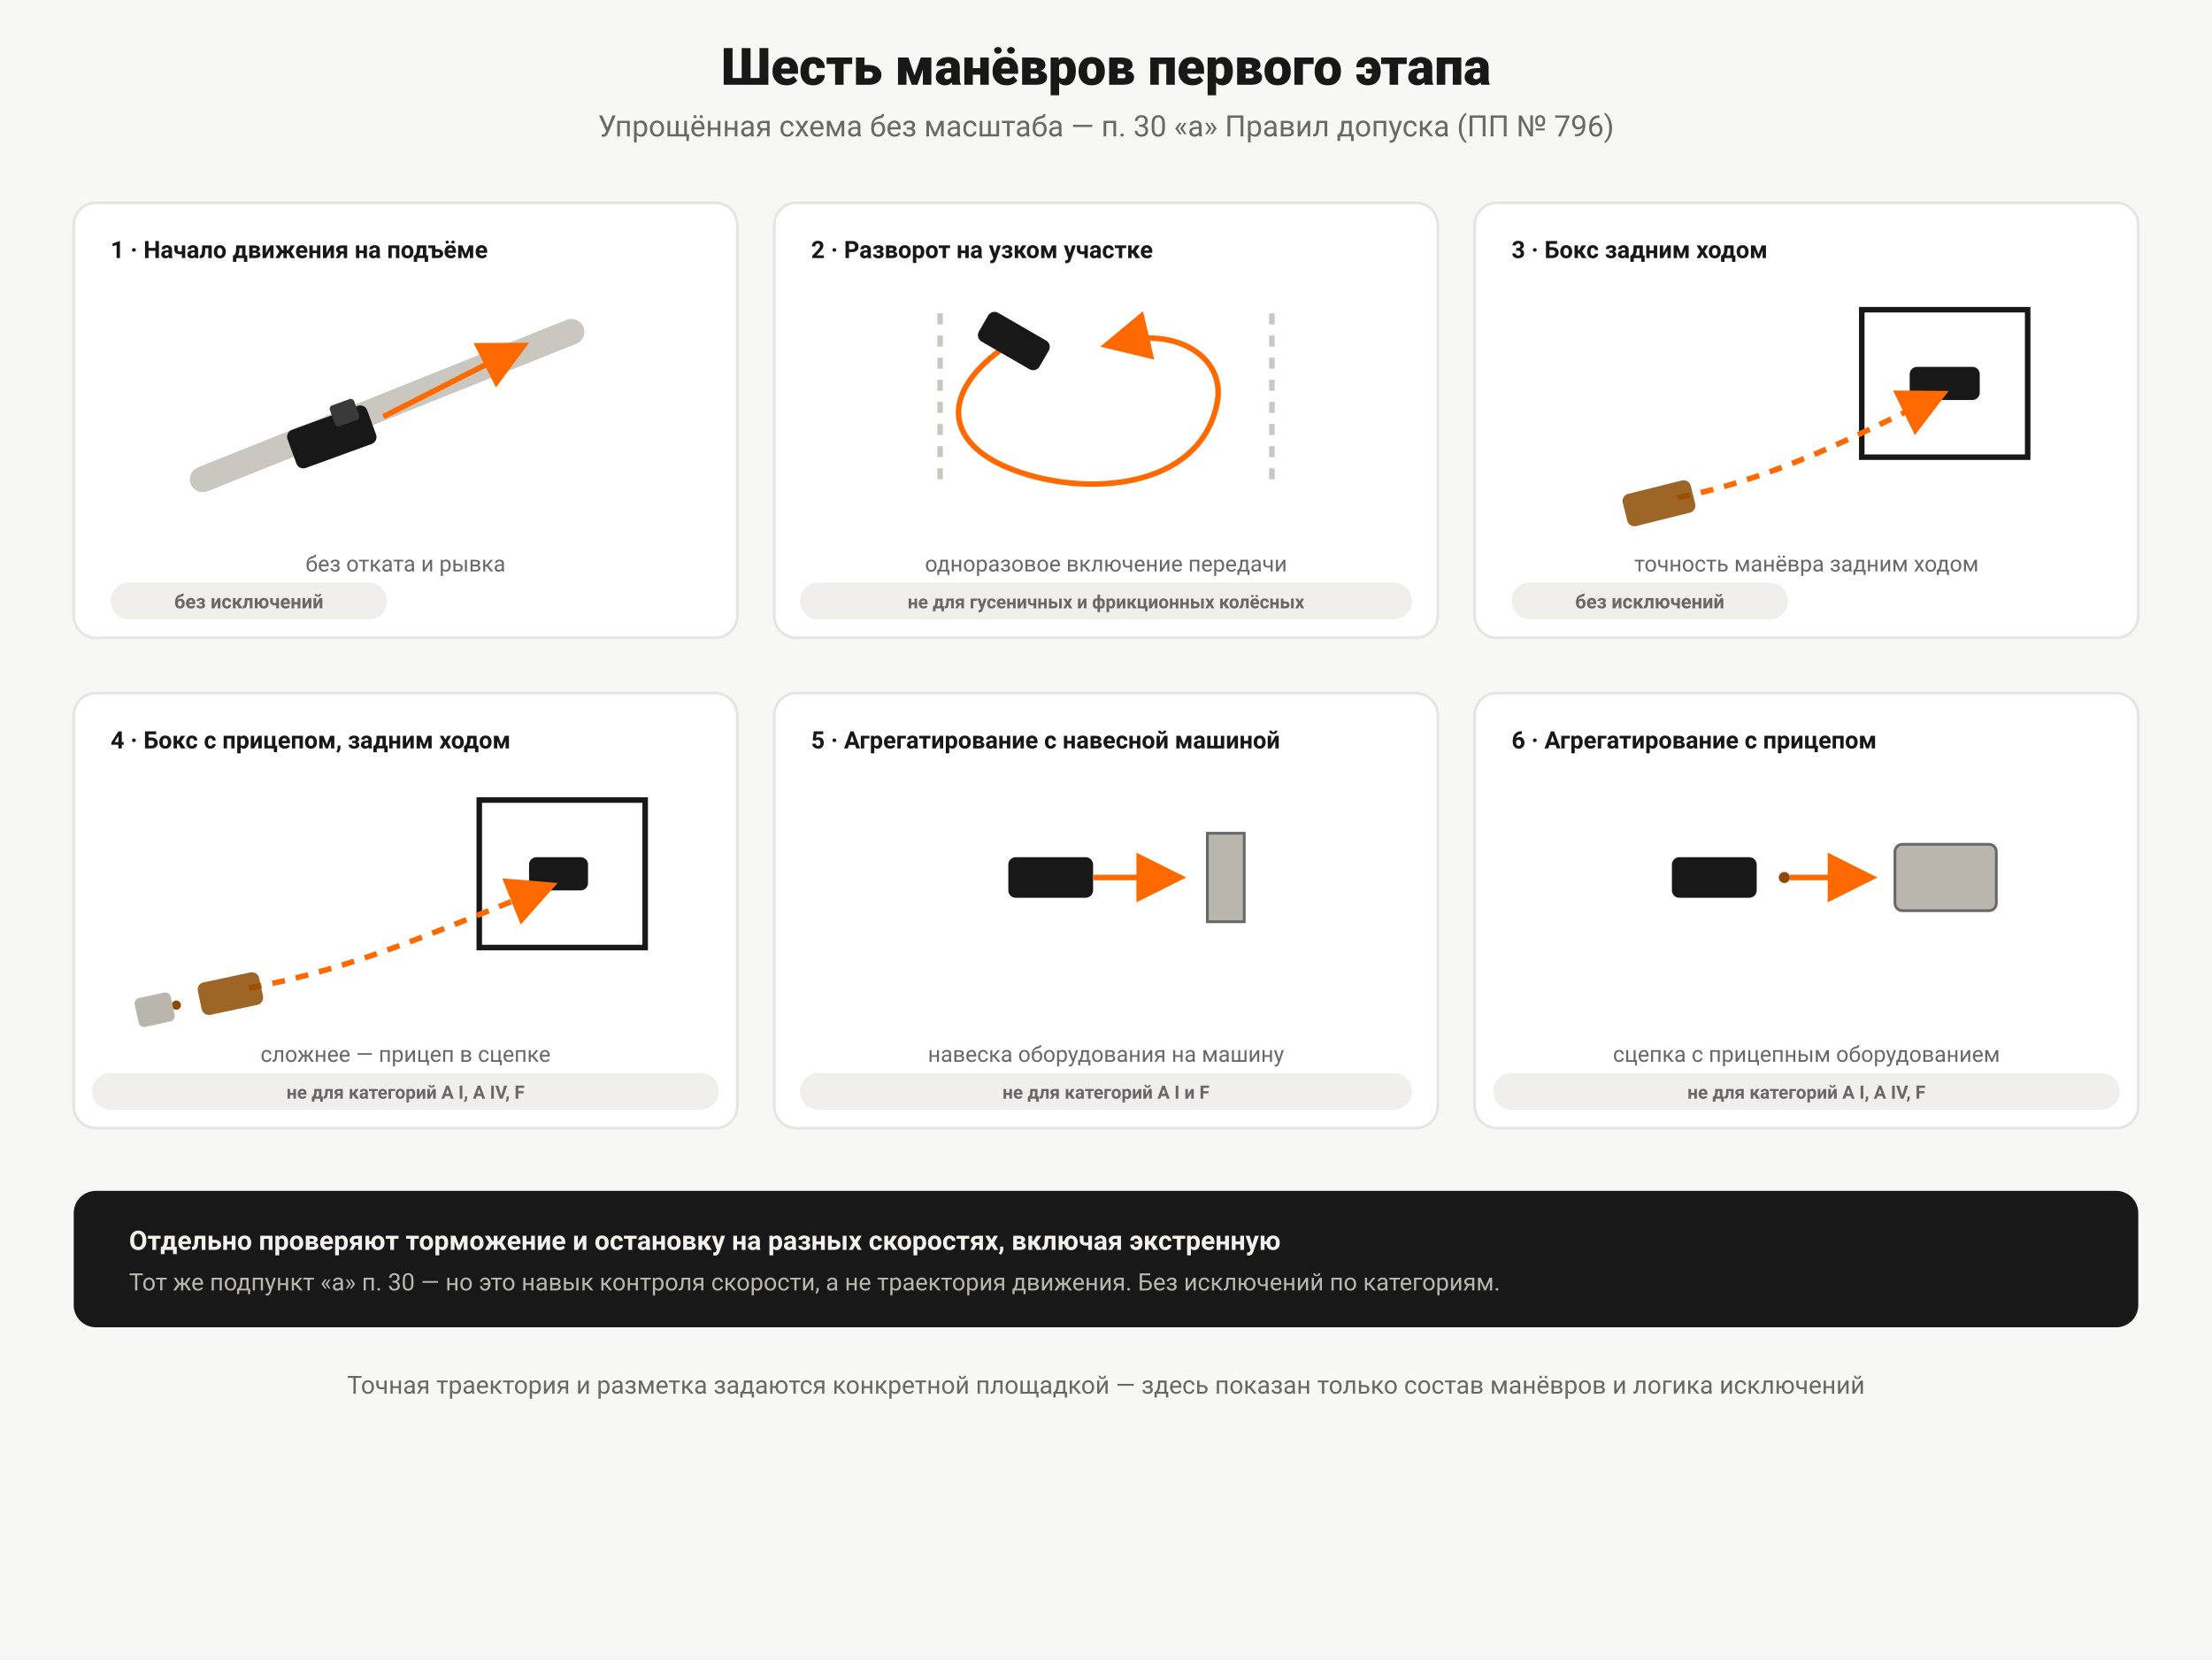
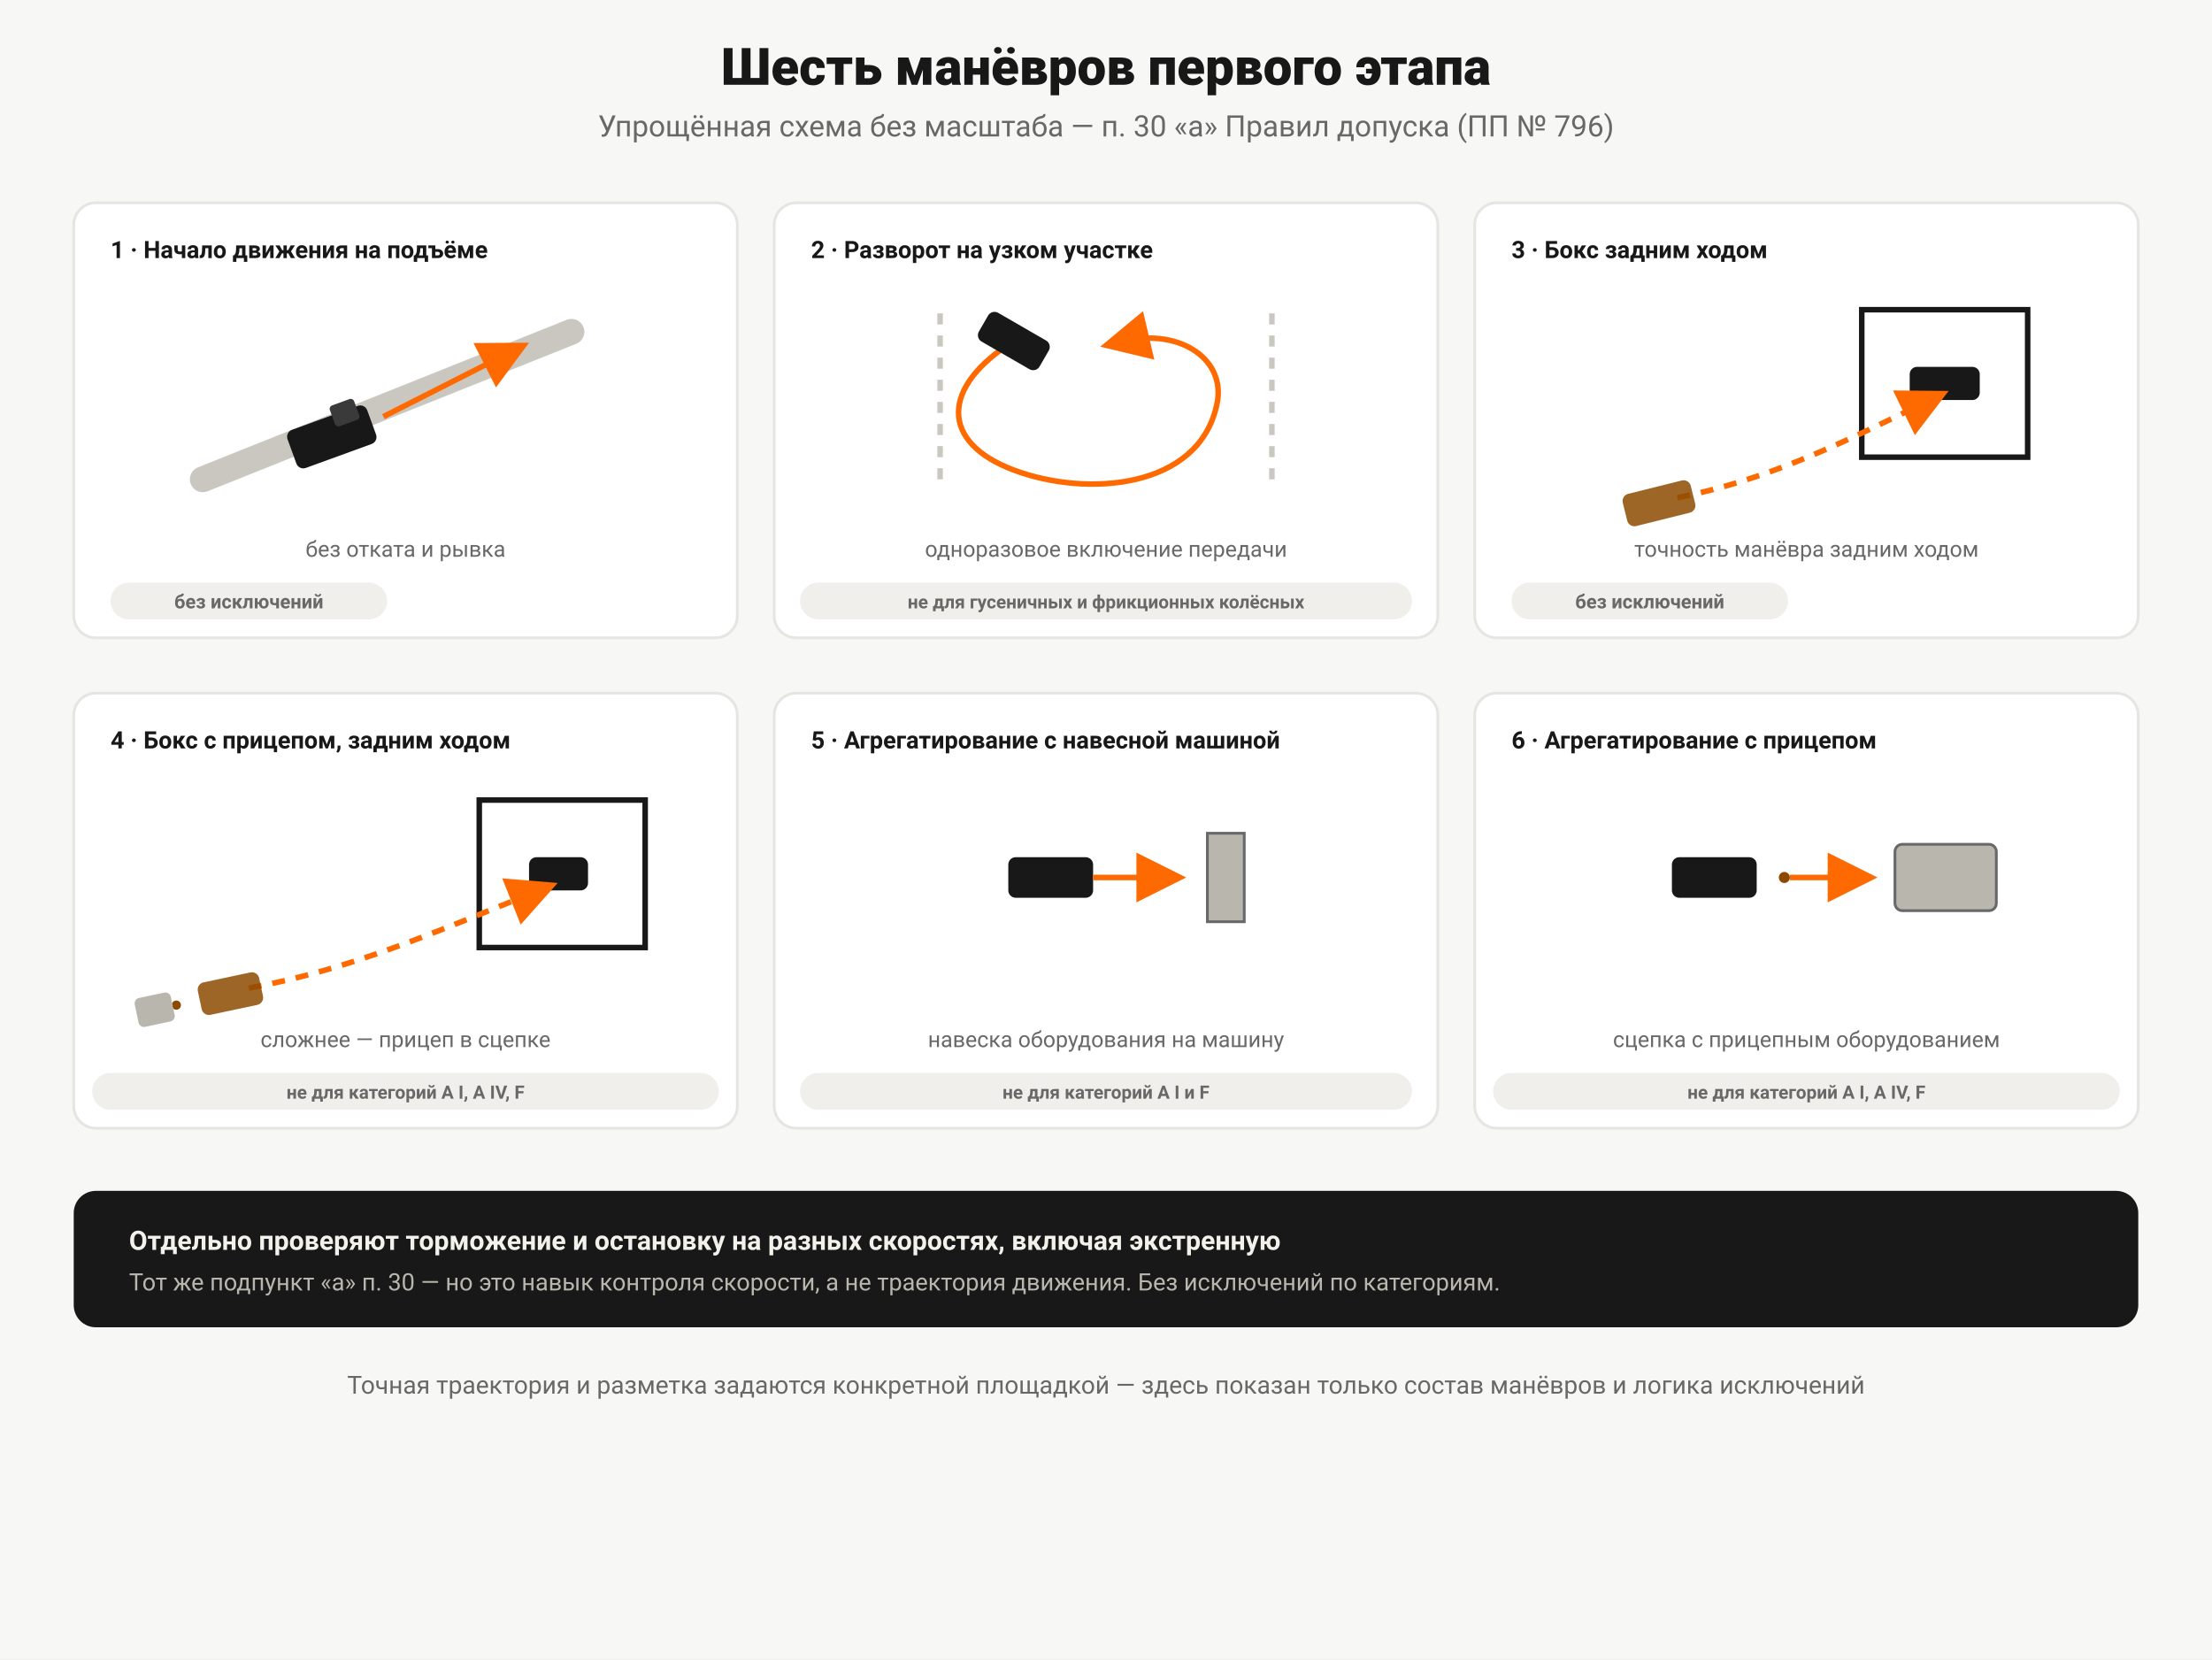
<svg xmlns="http://www.w3.org/2000/svg" viewBox="0 0 1200 900" font-family="'Manrope', -apple-system, 'Segoe UI', Roboto, Arial, 'Liberation Sans', sans-serif" role="img" aria-label="Упрощённая схема шести манёвров первого этапа практического экзамена, вид сверху">
  <rect width="1200" height="900" fill="#F7F7F5" />
  <text x="600" y="46" text-anchor="middle" font-size="28" font-weight="800" fill="#181818">Шесть манёвров первого этапа</text>
  <text x="600" y="74" text-anchor="middle" font-size="16" fill="#686868">Упрощённая схема без масштаба — п. 30 «а» Правил допуска (ПП № 796)</text>
  <defs>
    <marker id="arrB4" markerWidth="9" markerHeight="9" refX="4.5" refY="4.5" orient="auto">
      <path d="M0,0 L9,4.5 L0,9 Z" fill="#FF6A00" />
    </marker>
    <marker id="arrB4dark" markerWidth="9" markerHeight="9" refX="4.5" refY="4.5" orient="auto">
      <path d="M0,0 L9,4.5 L0,9 Z" fill="#181818" />
    </marker>
  </defs>
  <g transform="translate(40,110)">
    <rect width="360" height="236" rx="12" fill="#FFFFFF" stroke="#E5E5E1" stroke-width="1.5" />
    <text x="20" y="30" font-size="13" font-weight="700" fill="#181818">1 · Начало движения на подъёме</text>
    <line x1="70" y1="150" x2="270" y2="70" stroke="#C9C7C0" stroke-width="14" stroke-linecap="round" />
    <g transform="translate(140,127) rotate(-20)">
      <rect x="-23" y="-11" width="46" height="22" rx="4" fill="#181818" />
      <rect x="4" y="-16" width="14" height="12" rx="2" fill="#3A3A3A" />
    </g>
    <path d="M 168 116 L 235 82" stroke="#FF6A00" stroke-width="3" marker-end="url(#arrB4)" />
-     <text x="180" y="200" text-anchor="middle" font-size="12" fill="#686868">без отката и рывка</text>
+     <text x="180" y="192" text-anchor="middle" font-size="12" fill="#686868">без отката и рывка</text>
    <rect x="20" y="206" width="150" height="20" rx="10" fill="#F0EFEB" />
    <text x="95" y="220" text-anchor="middle" font-size="10.5" font-weight="700" fill="#686868">без исключений</text>
  </g>
  <g transform="translate(420,110)">
    <rect width="360" height="236" rx="12" fill="#FFFFFF" stroke="#E5E5E1" stroke-width="1.5" />
    <text x="20" y="30" font-size="13" font-weight="700" fill="#181818">2 · Разворот на узком участке</text>
    <line x1="90" y1="60" x2="90" y2="150" stroke="#C9C7C0" stroke-width="3" stroke-dasharray="6 6" />
    <line x1="270" y1="60" x2="270" y2="150" stroke="#C9C7C0" stroke-width="3" stroke-dasharray="6 6" />
    <path d="M 130 75 C 90 100, 90 130, 130 145 C 170 160, 230 155, 240 110 C 246 85, 220 68, 190 75" fill="none" stroke="#FF6A00" stroke-width="3" marker-end="url(#arrB4)" />
    <g transform="translate(130,75) rotate(30)">
      <rect x="-19" y="-9" width="38" height="18" rx="4" fill="#181818" />
    </g>
-     <text x="180" y="200" text-anchor="middle" font-size="12" fill="#686868">одноразовое включение передачи</text>
+     <text x="180" y="192" text-anchor="middle" font-size="12" fill="#686868">одноразовое включение передачи</text>
    <rect x="14" y="206" width="332" height="20" rx="10" fill="#F0EFEB" />
    <text x="180" y="220" text-anchor="middle" font-size="10" font-weight="700" fill="#686868">не для гусеничных и фрикционных колёсных</text>
  </g>
  <g transform="translate(800,110)">
    <rect width="360" height="236" rx="12" fill="#FFFFFF" stroke="#E5E5E1" stroke-width="1.5" />
    <text x="20" y="30" font-size="13" font-weight="700" fill="#181818">3 · Бокс задним ходом</text>
    <rect x="210" y="58" width="90" height="80" fill="none" stroke="#181818" stroke-width="3" />
    <g transform="translate(255,98)">
      <rect x="-19" y="-9" width="38" height="18" rx="4" fill="#181818" />
    </g>
    <path d="M 110 160 C 160 150, 200 130, 245 108" fill="none" stroke="#FF6A00" stroke-width="3" stroke-dasharray="7 6" marker-end="url(#arrB4)" />
    <g transform="translate(100,163) rotate(-14)">
      <rect x="-19" y="-9" width="38" height="18" rx="4" fill="#8C4A00" opacity="0.85" />
    </g>
-     <text x="180" y="200" text-anchor="middle" font-size="12" fill="#686868">точность манёвра задним ходом</text>
+     <text x="180" y="192" text-anchor="middle" font-size="12" fill="#686868">точность манёвра задним ходом</text>
    <rect x="20" y="206" width="150" height="20" rx="10" fill="#F0EFEB" />
    <text x="95" y="220" text-anchor="middle" font-size="10.5" font-weight="700" fill="#686868">без исключений</text>
  </g>
  <g transform="translate(40,376)">
    <rect width="360" height="236" rx="12" fill="#FFFFFF" stroke="#E5E5E1" stroke-width="1.5" />
    <text x="20" y="30" font-size="13" font-weight="700" fill="#181818">4 · Бокс с прицепом, задним ходом</text>
    <rect x="220" y="58" width="90" height="80" fill="none" stroke="#181818" stroke-width="3" />
    <g transform="translate(263,98)">
      <rect x="-16" y="-9" width="32" height="18" rx="4" fill="#181818" />
    </g>
    <path d="M 95 160 C 150 150, 195 130, 250 108" fill="none" stroke="#FF6A00" stroke-width="3" stroke-dasharray="7 6" marker-end="url(#arrB4)" />
    <g transform="translate(85,163) rotate(-12)">
      <rect x="-17" y="-9" width="34" height="18" rx="4" fill="#8C4A00" opacity="0.85" />
      <circle cx="-30" cy="0" r="2.5" fill="#8C4A00" />
      <rect x="-52" y="-8" width="20" height="16" rx="3" fill="#B9B6AE" />
    </g>
-     <text x="180" y="200" text-anchor="middle" font-size="12" fill="#686868">сложнее — прицеп в сцепке</text>
+     <text x="180" y="192" text-anchor="middle" font-size="12" fill="#686868">сложнее — прицеп в сцепке</text>
    <rect x="10" y="206" width="340" height="20" rx="10" fill="#F0EFEB" />
    <text x="180" y="220" text-anchor="middle" font-size="10" font-weight="700" fill="#686868">не для категорий A I, A IV, F</text>
  </g>
  <g transform="translate(420,376)">
    <rect width="360" height="236" rx="12" fill="#FFFFFF" stroke="#E5E5E1" stroke-width="1.5" />
    <text x="20" y="30" font-size="13" font-weight="700" fill="#181818">5 · Агрегатирование с навесной машиной</text>
    <g transform="translate(150,100)">
      <rect x="-23" y="-11" width="46" height="22" rx="4" fill="#181818" />
    </g>
    <path d="M 173 100 L 210 100" stroke="#FF6A00" stroke-width="3" marker-end="url(#arrB4)" />
    <path d="M 235 76 L 255 76 L 255 124 L 235 124 Z" fill="#B9B6AE" stroke="#686868" stroke-width="1.5" />
-     <text x="180" y="200" text-anchor="middle" font-size="12" fill="#686868">навеска оборудования на машину</text>
+     <text x="180" y="192" text-anchor="middle" font-size="12" fill="#686868">навеска оборудования на машину</text>
    <rect x="14" y="206" width="332" height="20" rx="10" fill="#F0EFEB" />
    <text x="180" y="220" text-anchor="middle" font-size="10" font-weight="700" fill="#686868">не для категорий A I и F</text>
  </g>
  <g transform="translate(800,376)">
    <rect width="360" height="236" rx="12" fill="#FFFFFF" stroke="#E5E5E1" stroke-width="1.5" />
    <text x="20" y="30" font-size="13" font-weight="700" fill="#181818">6 · Агрегатирование с прицепом</text>
    <g transform="translate(130,100)">
      <rect x="-23" y="-11" width="46" height="22" rx="4" fill="#181818" />
    </g>
    <circle cx="168" cy="100" r="3" fill="#8C4A00" />
    <path d="M 171 100 L 205 100" stroke="#FF6A00" stroke-width="3" marker-end="url(#arrB4)" />
    <rect x="228" y="82" width="55" height="36" rx="4" fill="#B9B6AE" stroke="#686868" stroke-width="1.5" />
-     <text x="180" y="200" text-anchor="middle" font-size="12" fill="#686868">сцепка с прицепным оборудованием</text>
+     <text x="180" y="192" text-anchor="middle" font-size="12" fill="#686868">сцепка с прицепным оборудованием</text>
    <rect x="10" y="206" width="340" height="20" rx="10" fill="#F0EFEB" />
    <text x="180" y="220" text-anchor="middle" font-size="10" font-weight="700" fill="#686868">не для категорий A I, A IV, F</text>
  </g>
  <rect x="40" y="646" width="1120" height="74" rx="12" fill="#181818" />
  <text x="70" y="678" font-size="14.5" font-weight="700" fill="#F3F1EC">Отдельно проверяют торможение и остановку на разных скоростях, включая экстренную</text>
  <text x="70" y="700" font-size="13" fill="#B9B6AE">Тот же подпункт «а» п. 30 — но это навык контроля скорости, а не траектория движения. Без исключений по категориям.</text>
  <text x="600" y="756" text-anchor="middle" font-size="13.5" fill="#686868">Точная траектория и разметка задаются конкретной площадкой — здесь показан только состав манёвров и логика исключений</text>
</svg>
